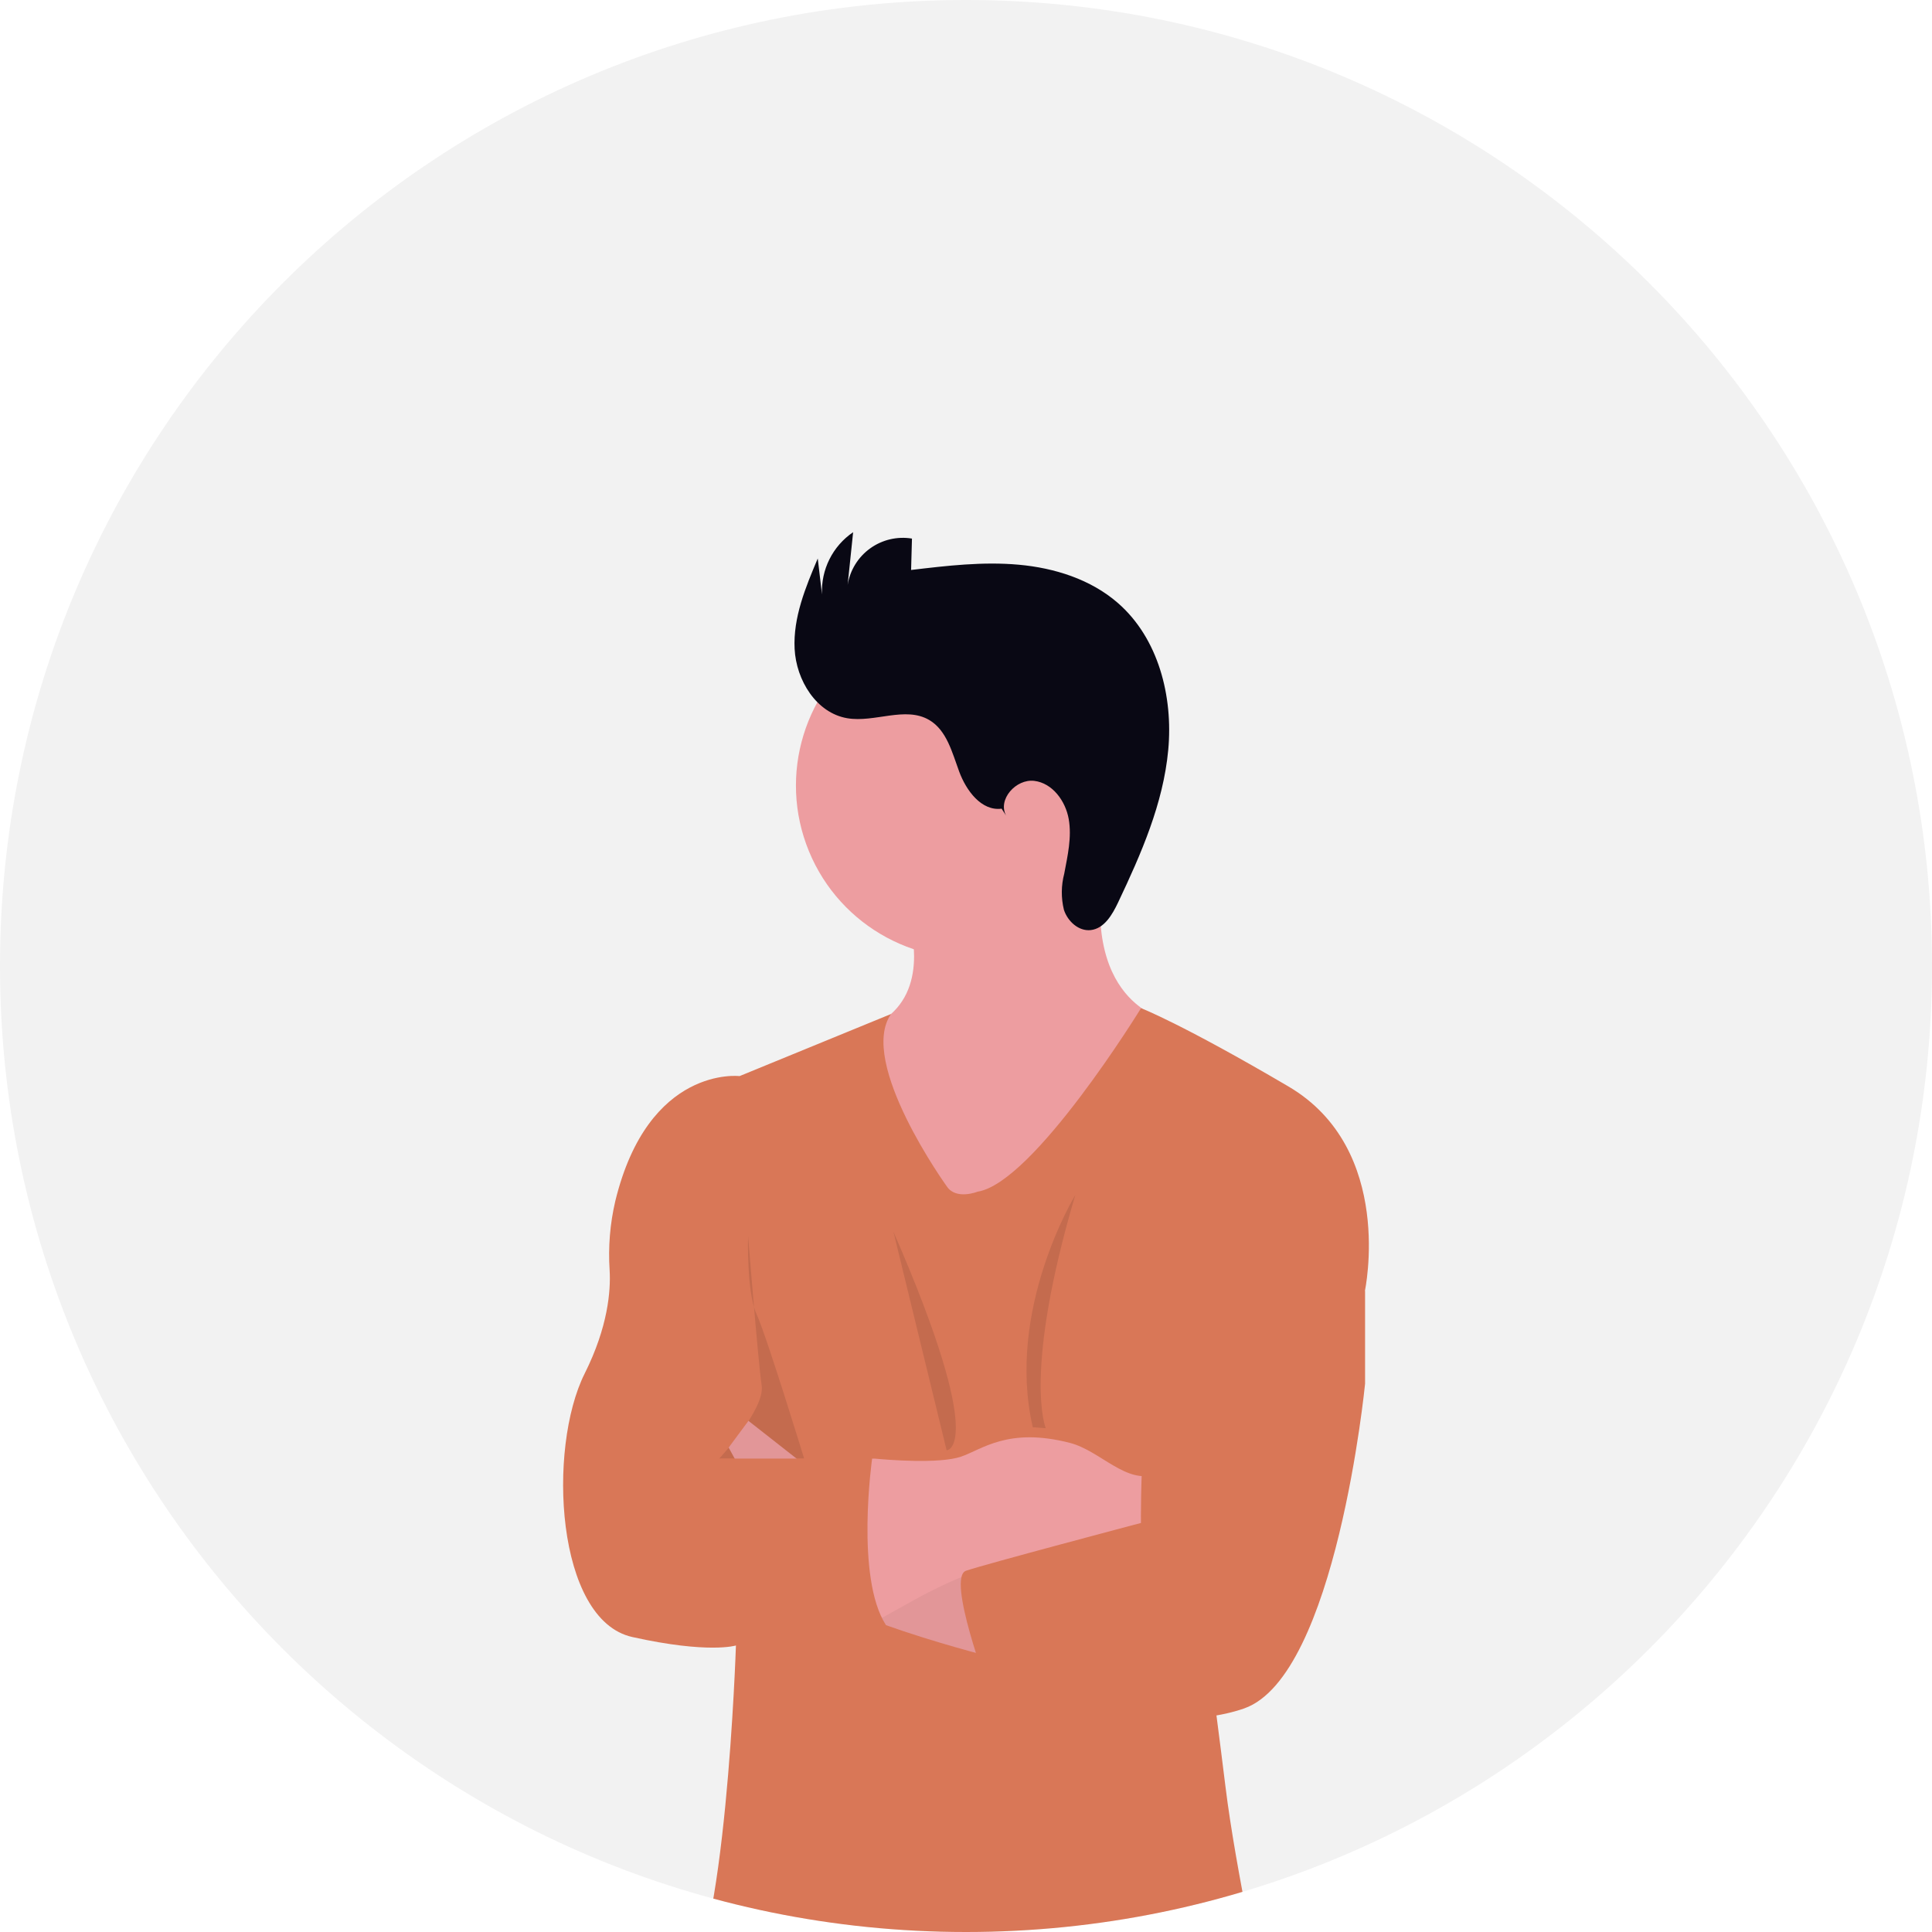
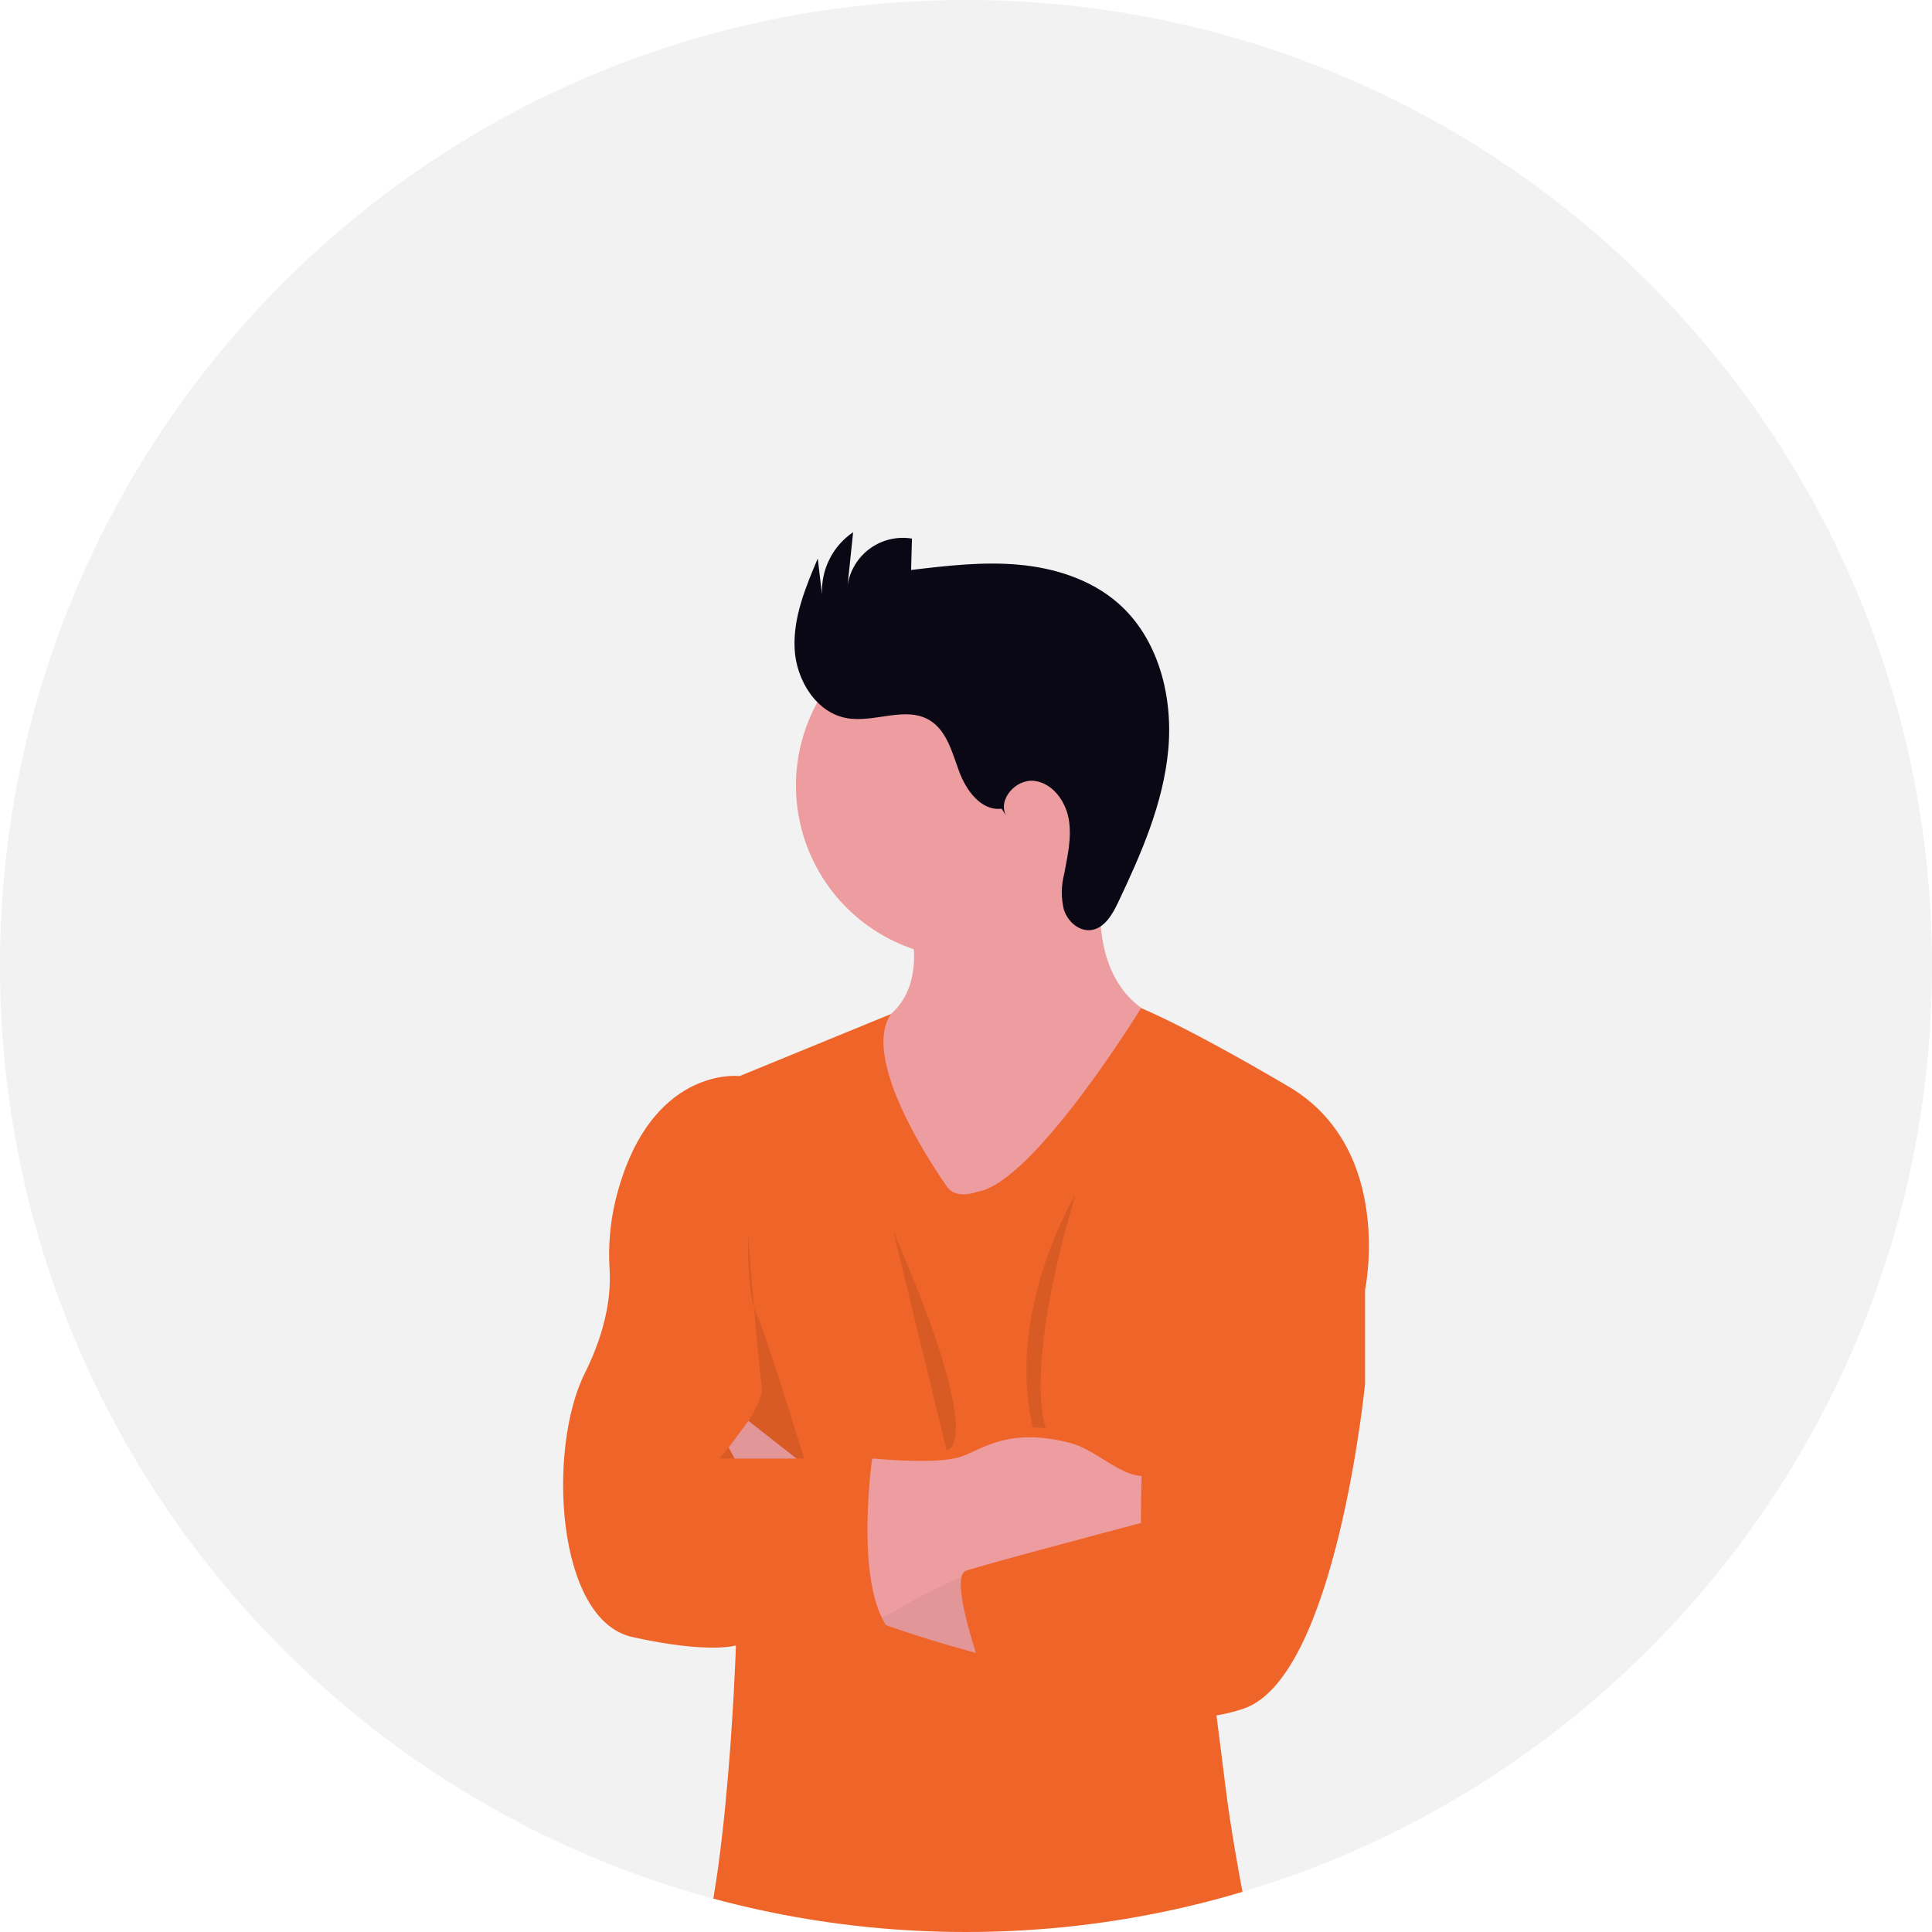
<svg xmlns="http://www.w3.org/2000/svg" width="640" height="640" viewBox="0 0 640 640" role="img" artist="Katerina Limpitsouni" source="https://undraw.co/">
  <defs>
    <clipPath id="a-92">
      <circle cx="320" cy="320" r="320" transform="translate(980 239)" fill="none" stroke="#707070" stroke-width="1" />
    </clipPath>
  </defs>
  <g transform="translate(-33 100)">
    <circle cx="320" cy="320" r="320" transform="translate(33 -100)" fill="#f2f2f2" />
    <g transform="translate(-947 -339)" clip-path="url(#a-92)">
      <g transform="translate(-433.976 85.328)">
        <path d="M1058.619,314.491l-6.877,33.775-33.668,56.586-41.521-17.734S920.135,328,955.587,319.553a31.091,31.091,0,0,0,11.772-5.245c6.968-5.245,9.149-12.885,9.149-20.356,0-12.336-5.764-24.229-5.764-24.229l72.627-22.872a116,116,0,0,0-5.215,29.429c-.549,19.823,6.8,29.52,12.824,34.171a22.021,22.021,0,0,0,7.64,4.041Z" transform="translate(740.266 176.516)" fill="#ed9da0" />
        <path d="M1054.149,260.58a57.181,57.181,0,1,1-16.72-40.665A57.425,57.425,0,0,1,1054.149,260.58Z" transform="translate(737.859 153.576)" fill="#ed9da0" />
-         <path d="M1016.181,348.1s-29.7-41.17-18.511-57.165l-50.182,20.57s-30.207-3.66-41.17,41.414a77.964,77.964,0,0,0-1.876,22.872c.4,6.8-.518,18.771-8.264,34.247-12.4,24.778-9.576,81.639,15.767,87.28s34.339,2.806,34.339,2.806-3.37,103.047-18.008,114.864S965.588,624,965.588,624s44.891,2.257,67.976,5.627,87.829-11.817,87.829-11.817-9.576-43.366-12.946-70.95-11.268-86.335-11.268-86.335l57.44-77.766s10.125-47.01-25.342-67.839S1080.482,289,1080.482,289s-35.589,57.943-54.161,60.794C1026.321,349.794,1019.261,352.631,1016.181,348.1Z" transform="translate(711.48 198.637)" fill="#d97757" />
+         <path d="M1016.181,348.1s-29.7-41.17-18.511-57.165l-50.182,20.57s-30.207-3.66-41.17,41.414a77.964,77.964,0,0,0-1.876,22.872c.4,6.8-.518,18.771-8.264,34.247-12.4,24.778-9.576,81.639,15.767,87.28s34.339,2.806,34.339,2.806-3.37,103.047-18.008,114.864S965.588,624,965.588,624s44.891,2.257,67.976,5.627,87.829-11.817,87.829-11.817-9.576-43.366-12.946-70.95-11.268-86.335-11.268-86.335l57.44-77.766s10.125-47.01-25.342-67.839S1080.482,289,1080.482,289s-35.589,57.943-54.161,60.794C1026.321,349.794,1019.261,352.631,1016.181,348.1Z" transform="translate(711.48 198.637)" fill="#ef6429" />
        <path d="M932.516,338.47s-.564,18.587,2.806,25.922,15.767,47.864,15.767,47.864H922.94s15.248-16.331,14.074-24.214S932.516,338.47,932.516,338.47Z" transform="translate(729.273 224.6)" opacity="0.1" />
        <path d="M1014.766,457.584s-62.182-15.248-67.976-28.163S925,387.5,925,387.5l6.557-8.844L961.809,402.4s36.031,28.712,52.926,31.533S1014.766,457.584,1014.766,457.584Z" transform="translate(730.354 245.692)" fill="#ed9da0" />
        <path d="M1014.766,457.584s-62.182-15.248-67.976-28.163S925,387.5,925,387.5l6.557-8.844L961.809,402.4s36.031,28.712,52.926,31.533S1014.766,457.584,1014.766,457.584Z" transform="translate(730.354 245.692)" opacity="0.05" />
        <path d="M1057.793,382.519v33.729h-5.428a157.85,157.85,0,0,0-76.534,19.808l-10.182,5.657-2.729,1.525-17.459-39.31,16.331-14.638h.839c3.995.381,21.271,1.83,28.59-.64,6.953-2.363,15.584-9.85,36.062-4.574,10.094,2.577,18.709,13.891,28.5,10.354Z" transform="translate(741.091 247.566)" fill="#ed9da0" />
-         <path d="M1098.089,355.356l11.268,12.656v30.695s-9.545,96.841-40.042,107.545-84.688-6.206-84.688-6.206-14.013-37.16-7.456-39.4,57.943-15.828,57.943-15.828-.732-56.815,10.536-73.71c0,0-7.319-52.911,18.023-54.039S1098.089,355.356,1098.089,355.356Z" transform="translate(756.817 213.355)" fill="#d97757" />
+         <path d="M1098.089,355.356l11.268,12.656v30.695s-9.545,96.841-40.042,107.545-84.688-6.206-84.688-6.206-14.013-37.16-7.456-39.4,57.943-15.828,57.943-15.828-.732-56.815,10.536-73.71c0,0-7.319-52.911,18.023-54.039S1098.089,355.356,1098.089,355.356Z" transform="translate(756.817 213.355)" fill="#ef6429" />
        <path d="M960.79,337.55l17.627,72.429S992.323,409.9,960.79,337.55Z" transform="translate(749.137 224.117)" opacity="0.1" />
        <path d="M1005.862,329.61s-23.086,37.815-14.074,76.9l4.3.32S988.4,388.727,1005.862,329.61Z" transform="translate(764.31 219.95)" opacity="0.1" />
-         <path d="M978.433,386.85s-5.627,39.4,4.574,55.168c0,0-20.616,8.447-49.557,6.755l-19.7-61.923Z" transform="translate(724.45 249.99)" fill="#d97757" />
+         <path d="M978.433,386.85s-5.627,39.4,4.574,55.168c0,0-20.616,8.447-49.557,6.755l-19.7-61.923Z" transform="translate(724.45 249.99)" fill="#ef6429" />
        <path d="M559.363,249.976c-6.68.87-11.719-5.966-14.055-12.283s-4.116-13.673-9.924-17.086c-7.934-4.662-18.085.945-27.158-.593-10.254-1.738-16.91-12.6-17.434-22.974s3.609-20.362,7.661-29.933l1.415,11.9a23.586,23.586,0,0,1,10.305-20.616l-1.816,17.45a18.523,18.523,0,0,1,21.306-15.335l-.287,10.4c11.836-1.408,23.773-2.816,35.642-1.745s23.822,4.827,32.818,12.645c13.457,11.693,18.371,30.945,16.723,48.707s-8.972,34.424-16.615,50.538c-1.921,4.054-4.578,8.626-9.034,9.143-4,.463-7.667-2.882-8.912-6.72a24.338,24.338,0,0,1,.108-11.959c1.126-5.984,2.543-12.1,1.487-18.093s-5.372-11.92-11.415-12.655-12.228,6.174-9.322,11.523Z" transform="translate(1186.412 171.578)" fill="#090814" />
      </g>
    </g>
  </g>
</svg>
